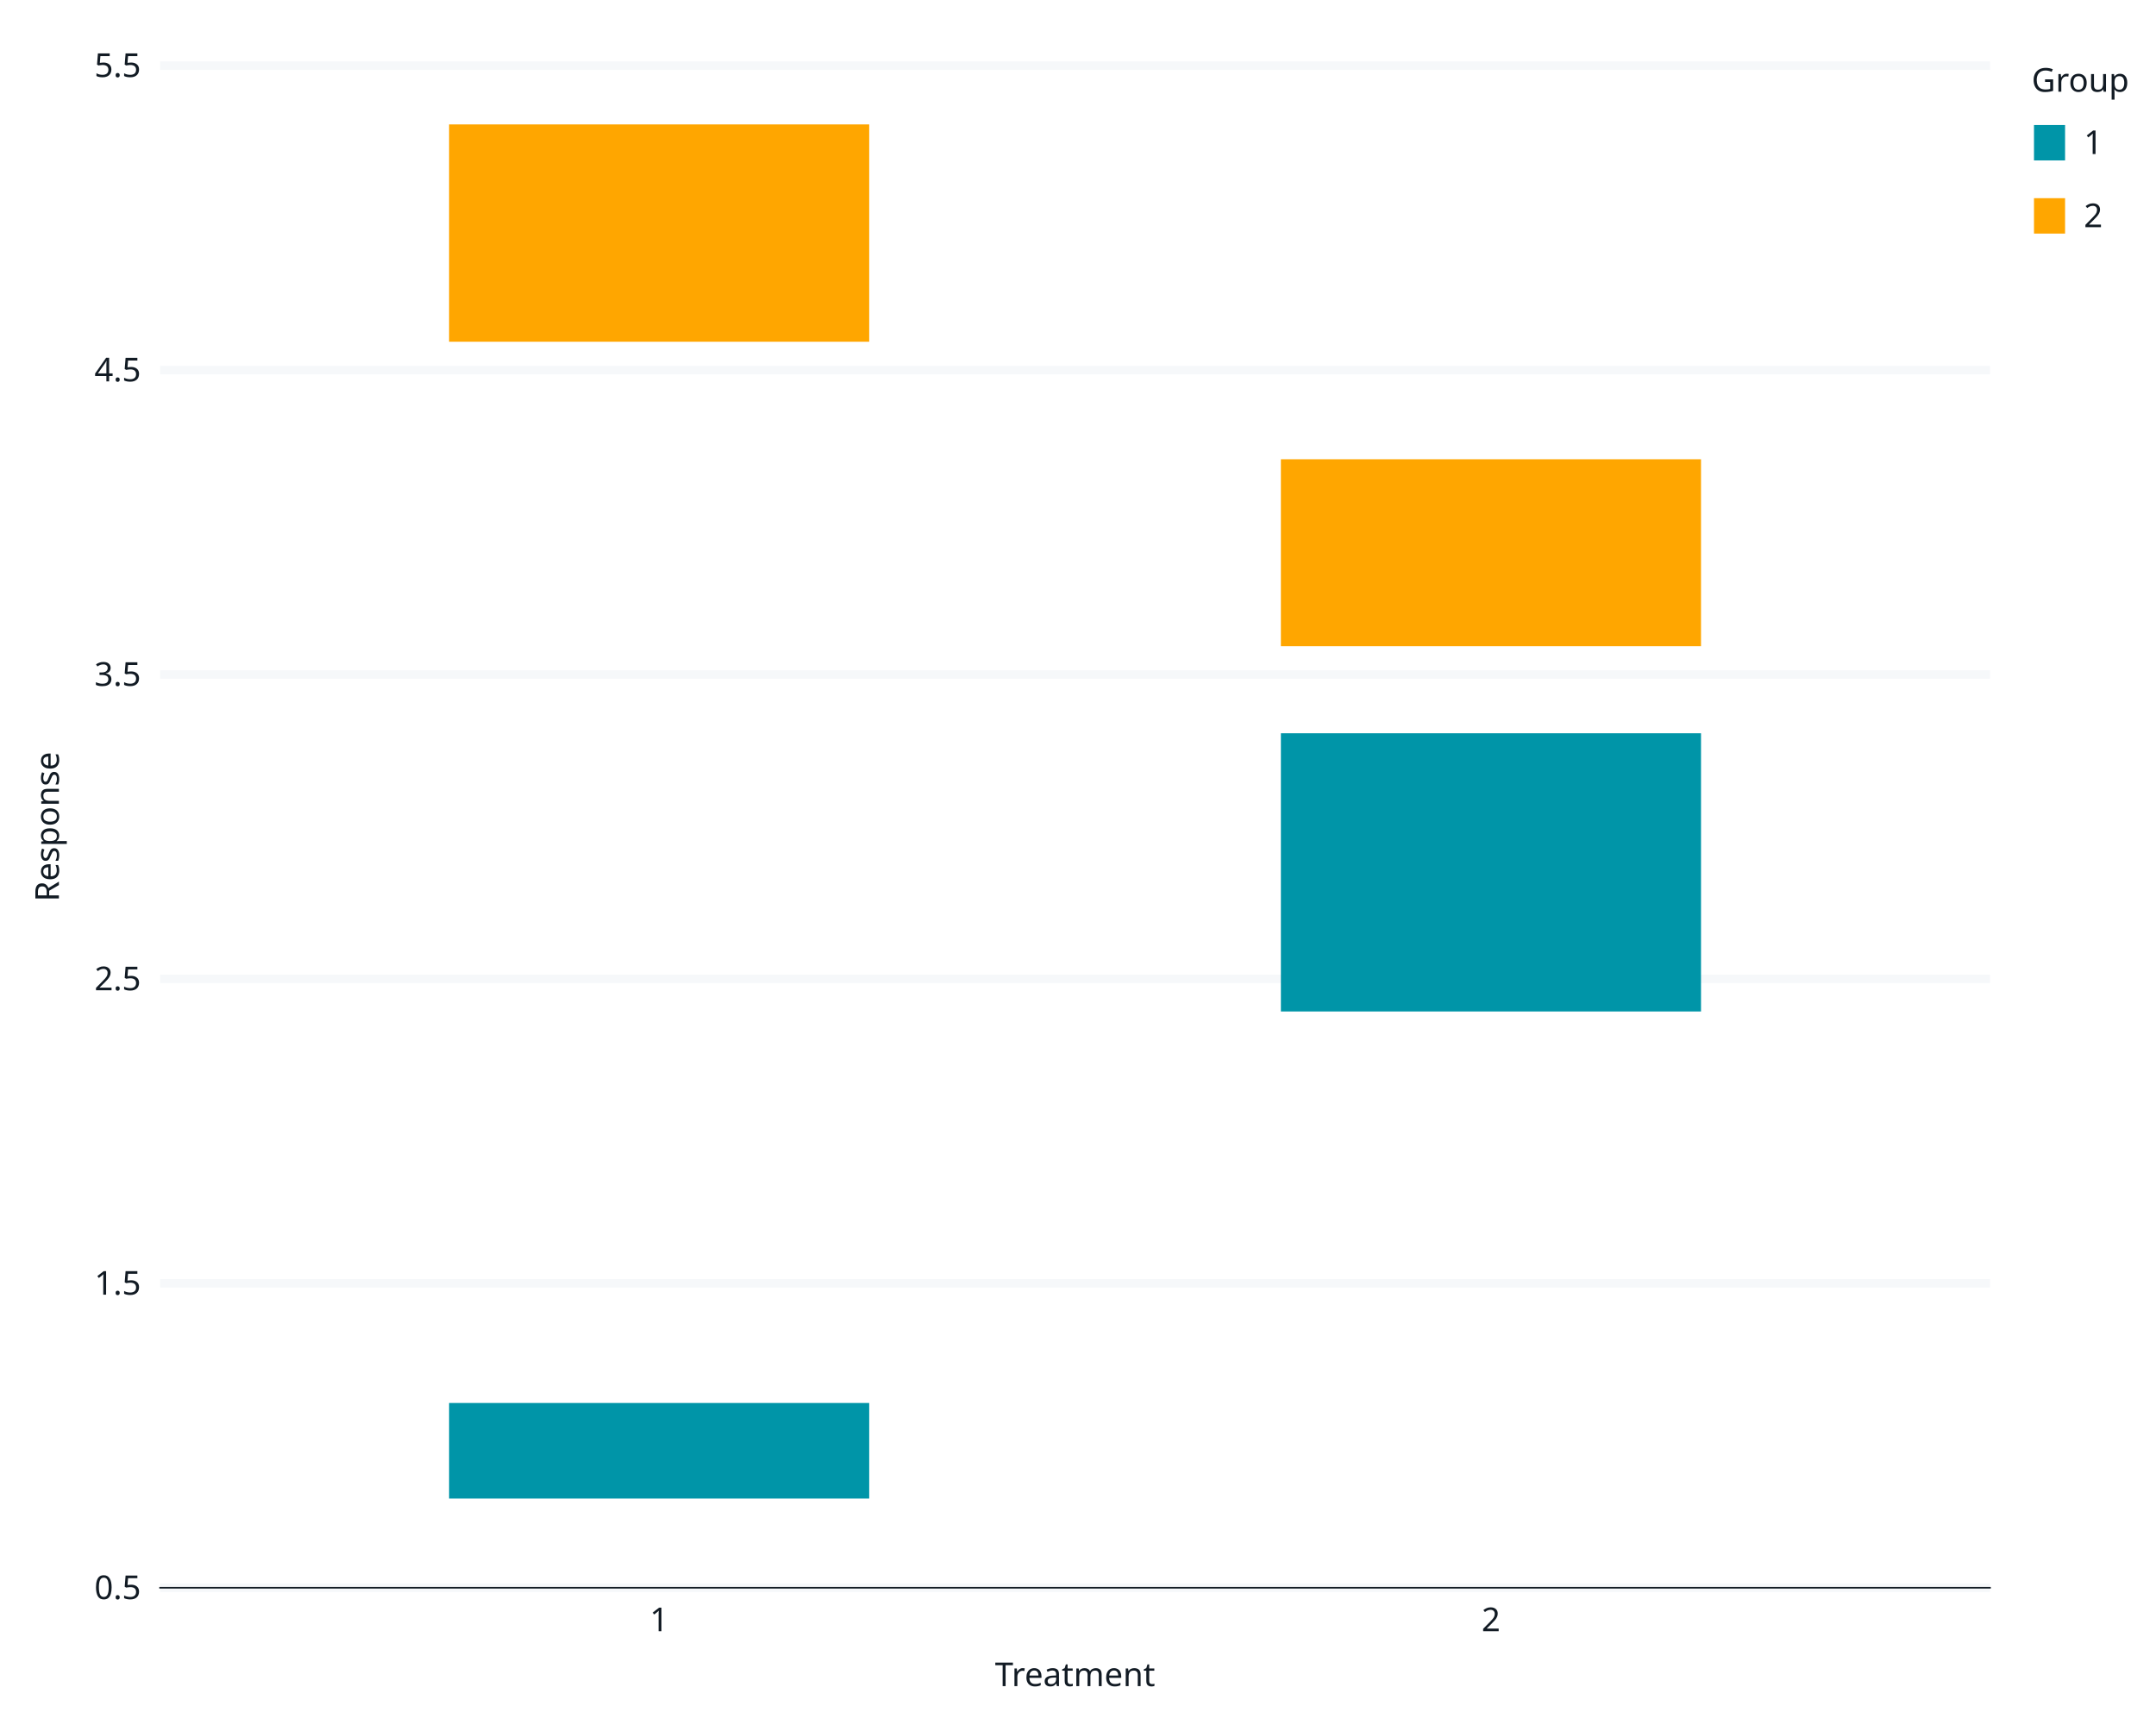
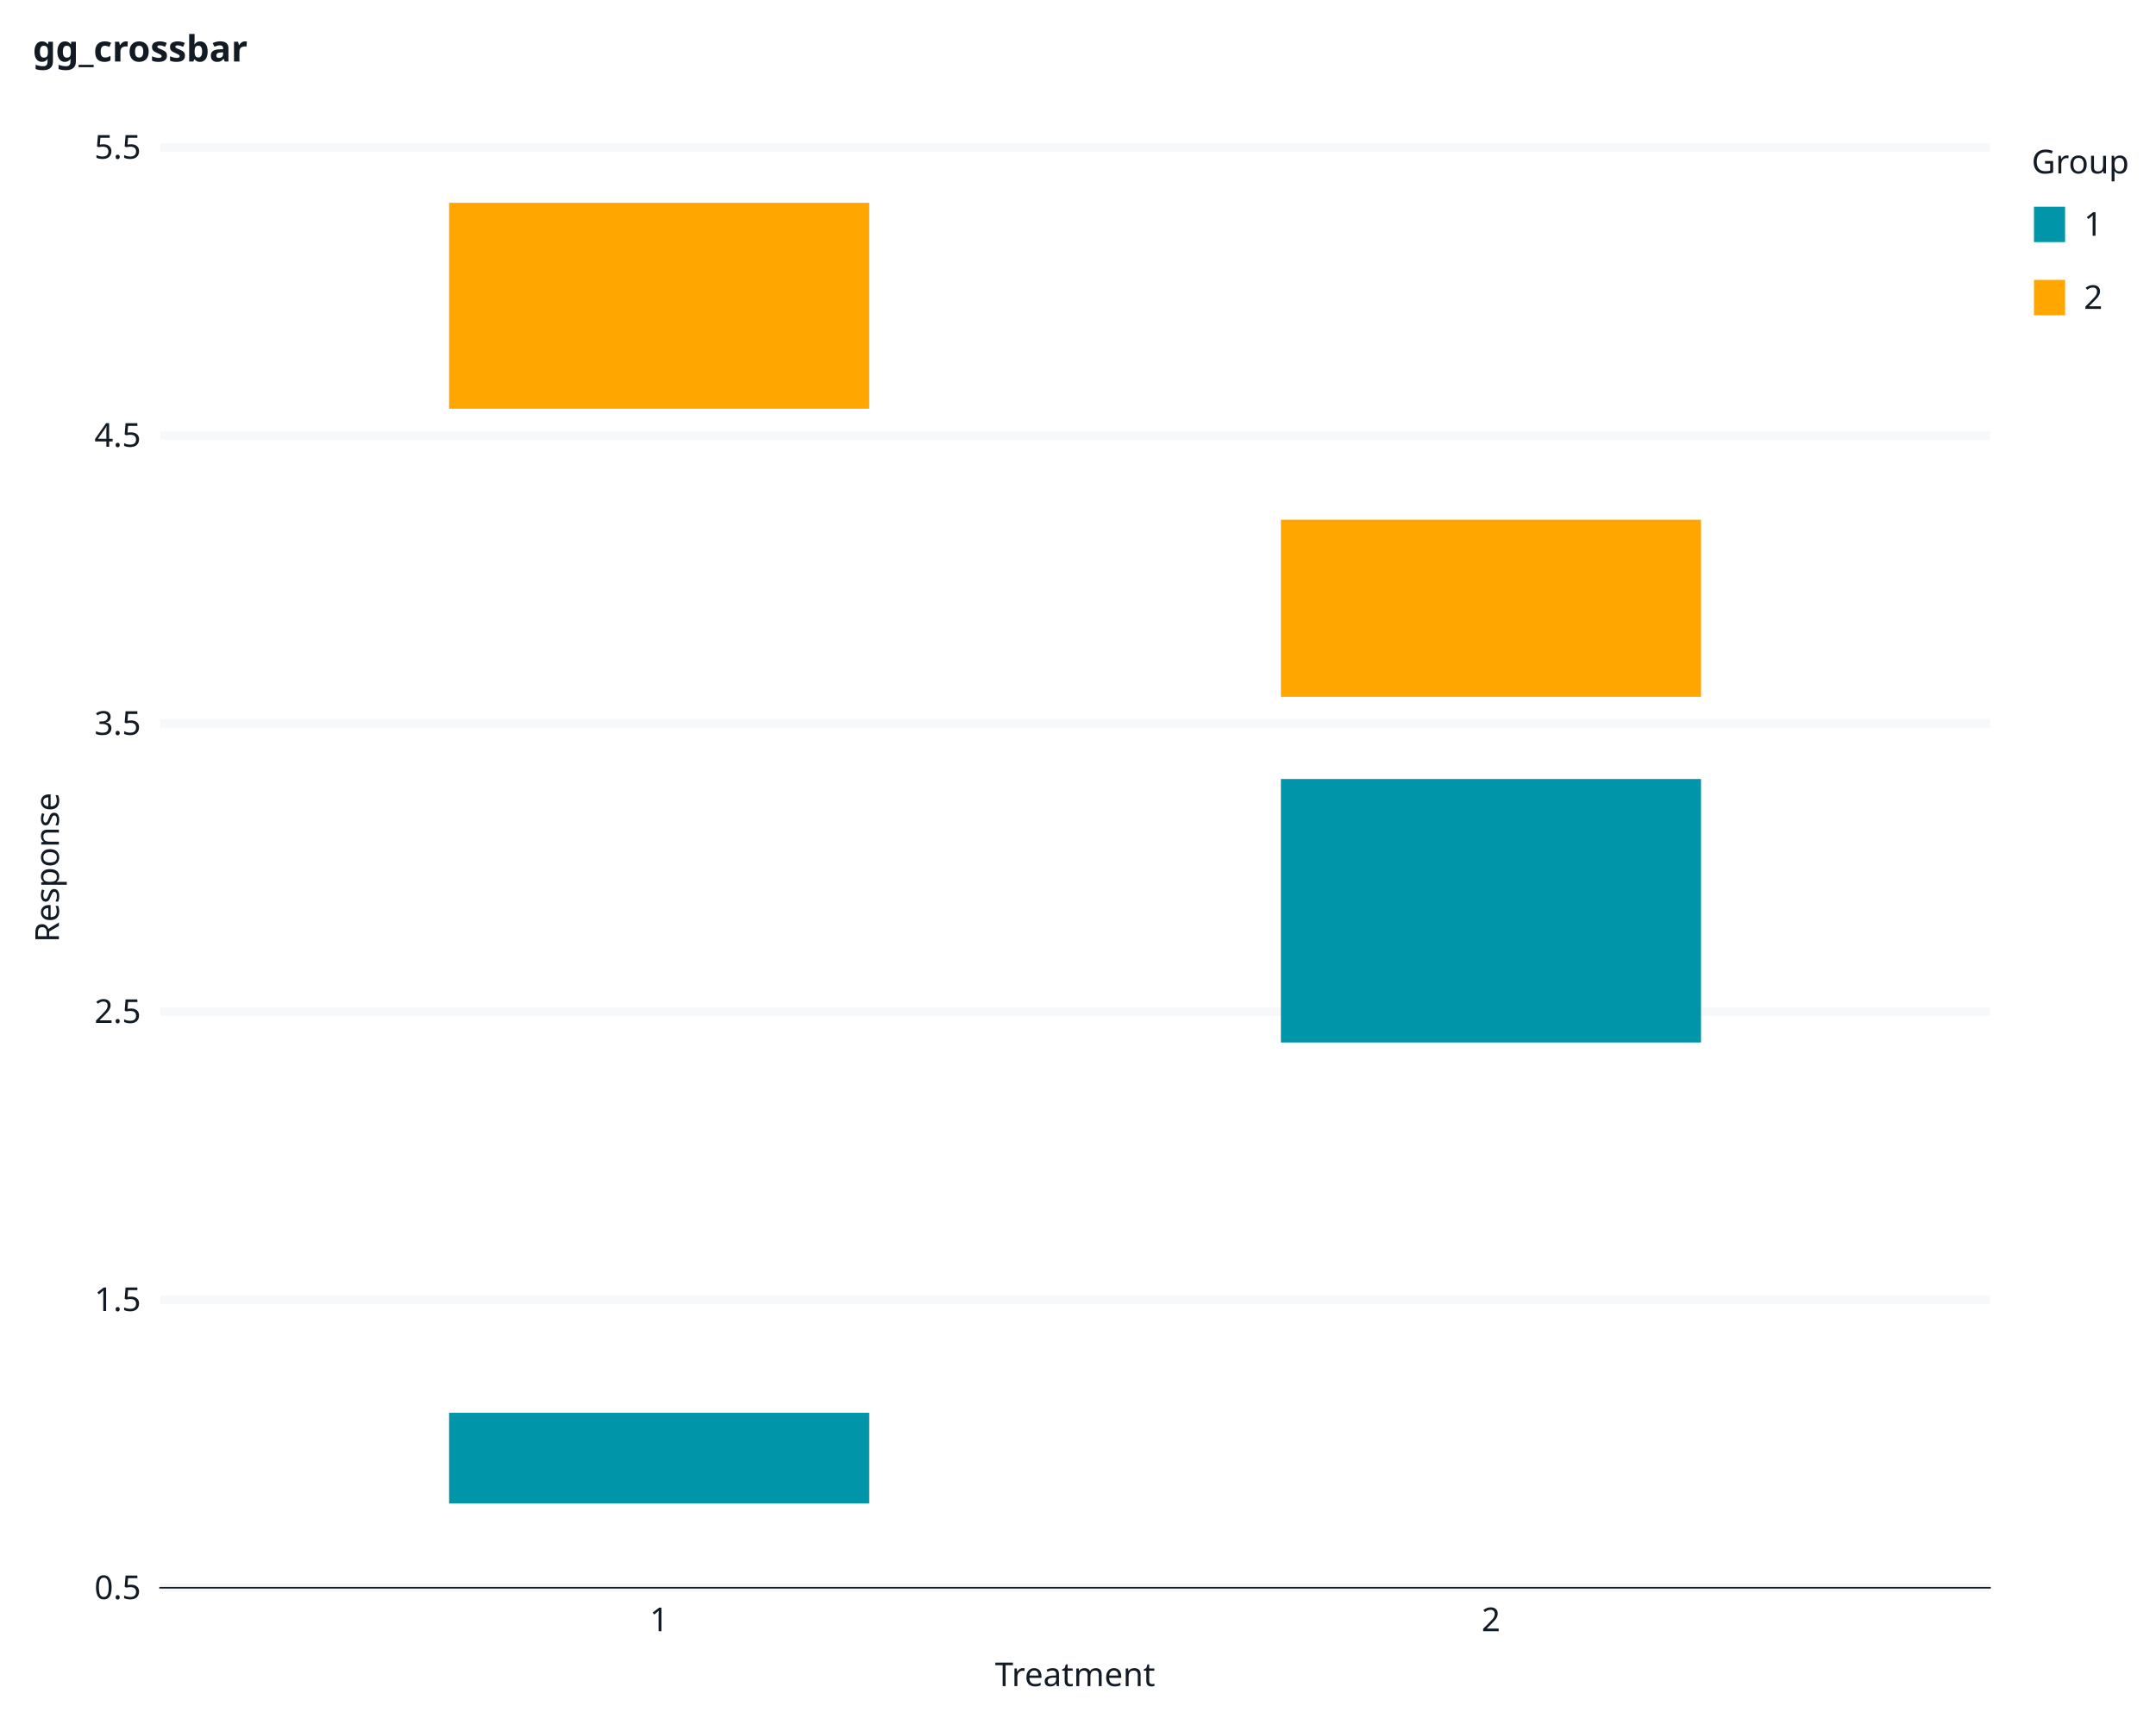
<svg xmlns="http://www.w3.org/2000/svg" class="svglite" data-engine-version="2.0" width="720.00pt" height="576.00pt" viewBox="0 0 720.00 576.00">
  <defs>
    <style type="text/css">
    .svglite line, .svglite polyline, .svglite polygon, .svglite path, .svglite rect, .svglite circle {
      fill: none;
      stroke: #000000;
      stroke-linecap: round;
      stroke-linejoin: round;
      stroke-miterlimit: 10.00;
    }
  </style>
  </defs>
  <rect width="100%" height="100%" style="stroke: none; fill: #FFFFFF;" />
  <defs>
    <clipPath id="cpMC4wMHw3MjAuMDB8MC4wMHw1NzYuMDA=">
      <rect x="0.00" y="0.00" width="720.00" height="576.00" />
    </clipPath>
  </defs>
  <g clip-path="url(#cpMC4wMHw3MjAuMDB8MC4wMHw1NzYuMDA=)">
    <rect x="0" y="0.00" width="720.00" height="576.00" style="stroke-width: 1.07; stroke: #FFFFFF; fill: #FFFFFF;" />
-     <rect x="53.46" y="21.92" width="611.12" height="508.26" style="stroke-width: 1.07; stroke: #FFFFFF; fill: #FFFFFF;" />
+     <rect x="53.46" y="49.20" width="611.12" height="480.98" style="stroke-width: 1.07; stroke: #FFFFFF; fill: #FFFFFF;" />
    <polyline points="53.46,530.17 664.57,530.17 " style="stroke-width: 2.84; stroke: #F6F8FA; stroke-linecap: butt;" />
-     <polyline points="53.46,428.52 664.57,428.52 " style="stroke-width: 2.84; stroke: #F6F8FA; stroke-linecap: butt;" />
-     <polyline points="53.46,326.87 664.57,326.87 " style="stroke-width: 2.84; stroke: #F6F8FA; stroke-linecap: butt;" />
-     <polyline points="53.46,225.22 664.57,225.22 " style="stroke-width: 2.84; stroke: #F6F8FA; stroke-linecap: butt;" />
-     <polyline points="53.46,123.57 664.57,123.57 " style="stroke-width: 2.84; stroke: #F6F8FA; stroke-linecap: butt;" />
-     <polyline points="53.46,21.92 664.57,21.92 " style="stroke-width: 2.84; stroke: #F6F8FA; stroke-linecap: butt;" />
-     <polyline points="220.13,530.17 220.13,21.92 " style="stroke-width: 2.84; stroke: none; stroke-linecap: butt;" />
-     <polyline points="497.91,530.17 497.91,21.92 " style="stroke-width: 2.84; stroke: none; stroke-linecap: butt;" />
-     <polygon points="150.68,469.18 150.68,499.68 289.57,499.68 289.57,469.18 150.68,469.18 " style="stroke-width: 1.41; stroke: #0095A8; stroke-linecap: butt; stroke-linejoin: miter; fill: #0095A8;" />
-     <polygon points="150.68,42.25 150.68,113.40 289.57,113.40 289.57,42.25 150.68,42.25 " style="stroke-width: 1.41; stroke: #FFA600; stroke-linecap: butt; stroke-linejoin: miter; fill: #FFA600;" />
-     <polygon points="428.46,245.55 428.46,337.04 567.35,337.04 567.35,245.55 428.46,245.55 " style="stroke-width: 1.41; stroke: #0095A8; stroke-linecap: butt; stroke-linejoin: miter; fill: #0095A8;" />
-     <polygon points="428.46,154.06 428.46,215.06 567.35,215.06 567.35,154.06 428.46,154.06 " style="stroke-width: 1.41; stroke: #FFA600; stroke-linecap: butt; stroke-linejoin: miter; fill: #FFA600;" />
-     <line x1="150.68" y1="479.35" x2="289.57" y2="479.35" style="stroke-width: 3.52; stroke: #0095A8; stroke-linecap: butt; stroke-linejoin: miter;" />
-     <line x1="150.68" y1="72.74" x2="289.57" y2="72.74" style="stroke-width: 3.52; stroke: #FFA600; stroke-linecap: butt; stroke-linejoin: miter;" />
-     <line x1="428.46" y1="276.05" x2="567.35" y2="276.05" style="stroke-width: 3.52; stroke: #0095A8; stroke-linecap: butt; stroke-linejoin: miter;" />
-     <line x1="428.46" y1="174.39" x2="567.35" y2="174.39" style="stroke-width: 3.52; stroke: #FFA600; stroke-linecap: butt; stroke-linejoin: miter;" />
-     <polyline points="53.46,530.17 53.46,21.92 " style="stroke-width: 0.53; stroke: none; stroke-linecap: square;" />
+     <polyline points="53.46,433.98 664.57,433.98 " style="stroke-width: 2.84; stroke: #F6F8FA; stroke-linecap: butt;" />
+     <polyline points="53.46,337.78 664.57,337.78 " style="stroke-width: 2.84; stroke: #F6F8FA; stroke-linecap: butt;" />
+     <polyline points="53.46,241.59 664.57,241.59 " style="stroke-width: 2.84; stroke: #F6F8FA; stroke-linecap: butt;" />
+     <polyline points="53.46,145.39 664.57,145.39 " style="stroke-width: 2.84; stroke: #F6F8FA; stroke-linecap: butt;" />
+     <polyline points="53.46,49.20 664.57,49.20 " style="stroke-width: 2.84; stroke: #F6F8FA; stroke-linecap: butt;" />
+     <polyline points="220.13,530.17 220.13,49.20 " style="stroke-width: 2.84; stroke: none; stroke-linecap: butt;" />
+     <polyline points="497.91,530.17 497.91,49.20 " style="stroke-width: 2.84; stroke: none; stroke-linecap: butt;" />
+     <polygon points="150.68,472.46 150.68,501.31 289.57,501.31 289.57,472.46 150.68,472.46 " style="stroke-width: 1.41; stroke: #0095A8; stroke-linecap: butt; stroke-linejoin: miter; fill: #0095A8;" />
+     <polygon points="150.68,68.43 150.68,135.77 289.57,135.77 289.57,68.43 150.68,68.43 " style="stroke-width: 1.41; stroke: #FFA600; stroke-linecap: butt; stroke-linejoin: miter; fill: #FFA600;" />
+     <polygon points="428.46,260.83 428.46,347.40 567.35,347.40 567.35,260.83 428.46,260.83 " style="stroke-width: 1.41; stroke: #0095A8; stroke-linecap: butt; stroke-linejoin: miter; fill: #0095A8;" />
+     <polygon points="428.46,174.25 428.46,231.97 567.35,231.97 567.35,174.25 428.46,174.25 " style="stroke-width: 1.41; stroke: #FFA600; stroke-linecap: butt; stroke-linejoin: miter; fill: #FFA600;" />
+     <line x1="150.68" y1="482.08" x2="289.57" y2="482.08" style="stroke-width: 3.52; stroke: #0095A8; stroke-linecap: butt; stroke-linejoin: miter;" />
+     <line x1="150.68" y1="97.29" x2="289.57" y2="97.29" style="stroke-width: 3.52; stroke: #FFA600; stroke-linecap: butt; stroke-linejoin: miter;" />
+     <line x1="428.46" y1="289.68" x2="567.35" y2="289.68" style="stroke-width: 3.52; stroke: #0095A8; stroke-linecap: butt; stroke-linejoin: miter;" />
+     <line x1="428.46" y1="193.49" x2="567.35" y2="193.49" style="stroke-width: 3.52; stroke: #FFA600; stroke-linecap: butt; stroke-linejoin: miter;" />
+     <polyline points="53.46,530.17 53.46,49.20 " style="stroke-width: 0.53; stroke: none; stroke-linecap: square;" />
    <text x="47.06" y="533.96" text-anchor="end" style="font-size: 11.00px; fill: #121B24; font-family: sans;" textLength="15.29px" lengthAdjust="spacingAndGlyphs">0.5</text>
-     <text x="47.06" y="432.31" text-anchor="end" style="font-size: 11.00px; fill: #121B24; font-family: sans;" textLength="15.29px" lengthAdjust="spacingAndGlyphs">1.5</text>
-     <text x="47.06" y="330.66" text-anchor="end" style="font-size: 11.00px; fill: #121B24; font-family: sans;" textLength="15.29px" lengthAdjust="spacingAndGlyphs">2.5</text>
-     <text x="47.06" y="229.01" text-anchor="end" style="font-size: 11.00px; fill: #121B24; font-family: sans;" textLength="15.29px" lengthAdjust="spacingAndGlyphs">3.5</text>
-     <text x="47.06" y="127.35" text-anchor="end" style="font-size: 11.00px; fill: #121B24; font-family: sans;" textLength="15.29px" lengthAdjust="spacingAndGlyphs">4.5</text>
-     <text x="47.06" y="25.70" text-anchor="end" style="font-size: 11.00px; fill: #121B24; font-family: sans;" textLength="15.29px" lengthAdjust="spacingAndGlyphs">5.5</text>
+     <text x="47.06" y="437.76" text-anchor="end" style="font-size: 11.00px; fill: #121B24; font-family: sans;" textLength="15.29px" lengthAdjust="spacingAndGlyphs">1.5</text>
+     <text x="47.06" y="341.57" text-anchor="end" style="font-size: 11.00px; fill: #121B24; font-family: sans;" textLength="15.29px" lengthAdjust="spacingAndGlyphs">2.5</text>
+     <text x="47.06" y="245.37" text-anchor="end" style="font-size: 11.00px; fill: #121B24; font-family: sans;" textLength="15.29px" lengthAdjust="spacingAndGlyphs">3.5</text>
+     <text x="47.06" y="149.18" text-anchor="end" style="font-size: 11.00px; fill: #121B24; font-family: sans;" textLength="15.29px" lengthAdjust="spacingAndGlyphs">4.5</text>
+     <text x="47.06" y="52.98" text-anchor="end" style="font-size: 11.00px; fill: #121B24; font-family: sans;" textLength="15.29px" lengthAdjust="spacingAndGlyphs">5.5</text>
    <polyline points="49.80,530.17 53.46,530.17 " style="stroke-width: 0.53; stroke: none; stroke-linecap: butt;" />
-     <polyline points="49.80,428.52 53.46,428.52 " style="stroke-width: 0.53; stroke: none; stroke-linecap: butt;" />
-     <polyline points="49.80,326.87 53.46,326.87 " style="stroke-width: 0.53; stroke: none; stroke-linecap: butt;" />
-     <polyline points="49.80,225.22 53.46,225.22 " style="stroke-width: 0.53; stroke: none; stroke-linecap: butt;" />
-     <polyline points="49.80,123.57 53.46,123.57 " style="stroke-width: 0.53; stroke: none; stroke-linecap: butt;" />
-     <polyline points="49.80,21.92 53.46,21.92 " style="stroke-width: 0.53; stroke: none; stroke-linecap: butt;" />
+     <polyline points="49.80,433.98 53.46,433.98 " style="stroke-width: 0.53; stroke: none; stroke-linecap: butt;" />
+     <polyline points="49.80,337.78 53.46,337.78 " style="stroke-width: 0.53; stroke: none; stroke-linecap: butt;" />
+     <polyline points="49.80,241.59 53.46,241.59 " style="stroke-width: 0.53; stroke: none; stroke-linecap: butt;" />
+     <polyline points="49.80,145.39 53.46,145.39 " style="stroke-width: 0.53; stroke: none; stroke-linecap: butt;" />
+     <polyline points="49.80,49.20 53.46,49.20 " style="stroke-width: 0.53; stroke: none; stroke-linecap: butt;" />
    <polyline points="53.46,530.17 664.57,530.17 " style="stroke-width: 0.53; stroke: #121B24; stroke-linecap: square;" />
    <polyline points="220.13,533.83 220.13,530.17 " style="stroke-width: 0.53; stroke: none; stroke-linecap: butt;" />
    <polyline points="497.91,533.83 497.91,530.17 " style="stroke-width: 0.53; stroke: none; stroke-linecap: butt;" />
    <text x="220.13" y="544.68" text-anchor="middle" style="font-size: 11.00px; fill: #121B24; font-family: sans;" textLength="6.12px" lengthAdjust="spacingAndGlyphs">1</text>
    <text x="497.91" y="544.68" text-anchor="middle" style="font-size: 11.00px; fill: #121B24; font-family: sans;" textLength="6.12px" lengthAdjust="spacingAndGlyphs">2</text>
    <text x="359.02" y="563.02" text-anchor="middle" style="font-size: 11.00px; fill: #121B24; font-family: sans;" textLength="50.13px" lengthAdjust="spacingAndGlyphs">Treatment</text>
-     <text transform="translate(19.67,276.05) rotate(-90)" text-anchor="middle" style="font-size: 11.00px; fill: #121B24; font-family: sans;" textLength="49.55px" lengthAdjust="spacingAndGlyphs">Response</text>
-     <rect x="670.24" y="21.92" width="27.84" height="68.79" style="stroke-width: 1.07; stroke: #FFFFFF; fill: #FFFFFF;" />
-     <text x="678.46" y="30.63" style="font-size: 11.00px; fill: #121B24; font-family: sans;" textLength="30.58px" lengthAdjust="spacingAndGlyphs">Group</text>
-     <rect x="678.46" y="37.25" width="11.96" height="20.81" style="stroke-width: 1.07; stroke: #FFFFFF; fill: #FFFFFF;" />
-     <rect x="679.96" y="42.45" width="8.97" height="10.41" style="stroke-width: 1.41; stroke: #0095A8; stroke-linecap: butt; stroke-linejoin: miter; fill: #0095A8;" />
-     <polyline points="679.96,47.66 688.92,47.66 " style="stroke-width: 1.41; stroke: #0095A8; stroke-linecap: butt; stroke-linejoin: miter;" />
-     <rect x="678.46" y="61.68" width="11.96" height="20.81" style="stroke-width: 1.07; stroke: #FFFFFF; fill: #FFFFFF;" />
-     <rect x="679.96" y="66.88" width="8.97" height="10.41" style="stroke-width: 1.41; stroke: #FFA600; stroke-linecap: butt; stroke-linejoin: miter; fill: #FFA600;" />
-     <polyline points="679.96,72.09 688.92,72.09 " style="stroke-width: 1.41; stroke: #FFA600; stroke-linecap: butt; stroke-linejoin: miter;" />
-     <text x="695.90" y="51.44" style="font-size: 11.00px; fill: #121B24; font-family: sans;" textLength="6.12px" lengthAdjust="spacingAndGlyphs">1</text>
-     <text x="695.90" y="75.87" style="font-size: 11.00px; fill: #121B24; font-family: sans;" textLength="6.12px" lengthAdjust="spacingAndGlyphs">2</text>
+     <text transform="translate(19.67,289.68) rotate(-90)" text-anchor="middle" style="font-size: 11.00px; fill: #121B24; font-family: sans;" textLength="49.55px" lengthAdjust="spacingAndGlyphs">Response</text>
+     <rect x="670.24" y="49.20" width="27.84" height="68.79" style="stroke-width: 1.07; stroke: #FFFFFF; fill: #FFFFFF;" />
+     <text x="678.46" y="57.91" style="font-size: 11.00px; fill: #121B24; font-family: sans;" textLength="30.58px" lengthAdjust="spacingAndGlyphs">Group</text>
+     <rect x="678.46" y="64.53" width="11.96" height="20.81" style="stroke-width: 1.07; stroke: #FFFFFF; fill: #FFFFFF;" />
+     <rect x="679.96" y="69.73" width="8.97" height="10.41" style="stroke-width: 1.41; stroke: #0095A8; stroke-linecap: butt; stroke-linejoin: miter; fill: #0095A8;" />
+     <polyline points="679.96,74.93 688.92,74.93 " style="stroke-width: 1.41; stroke: #0095A8; stroke-linecap: butt; stroke-linejoin: miter;" />
+     <rect x="678.46" y="88.96" width="11.96" height="20.81" style="stroke-width: 1.07; stroke: #FFFFFF; fill: #FFFFFF;" />
+     <rect x="679.96" y="94.16" width="8.97" height="10.41" style="stroke-width: 1.41; stroke: #FFA600; stroke-linecap: butt; stroke-linejoin: miter; fill: #FFA600;" />
+     <polyline points="679.96,99.36 688.92,99.36 " style="stroke-width: 1.41; stroke: #FFA600; stroke-linecap: butt; stroke-linejoin: miter;" />
+     <text x="695.90" y="78.72" style="font-size: 11.00px; fill: #121B24; font-family: sans;" textLength="6.12px" lengthAdjust="spacingAndGlyphs">1</text>
+     <text x="695.90" y="103.15" style="font-size: 11.00px; fill: #121B24; font-family: sans;" textLength="6.12px" lengthAdjust="spacingAndGlyphs">2</text>
+     <text x="10.96" y="20.54" style="font-size: 12.10px; font-weight: bold; fill: #121B24; font-family: sans;" textLength="66.60px" lengthAdjust="spacingAndGlyphs">gg_crossbar</text>
  </g>
</svg>
